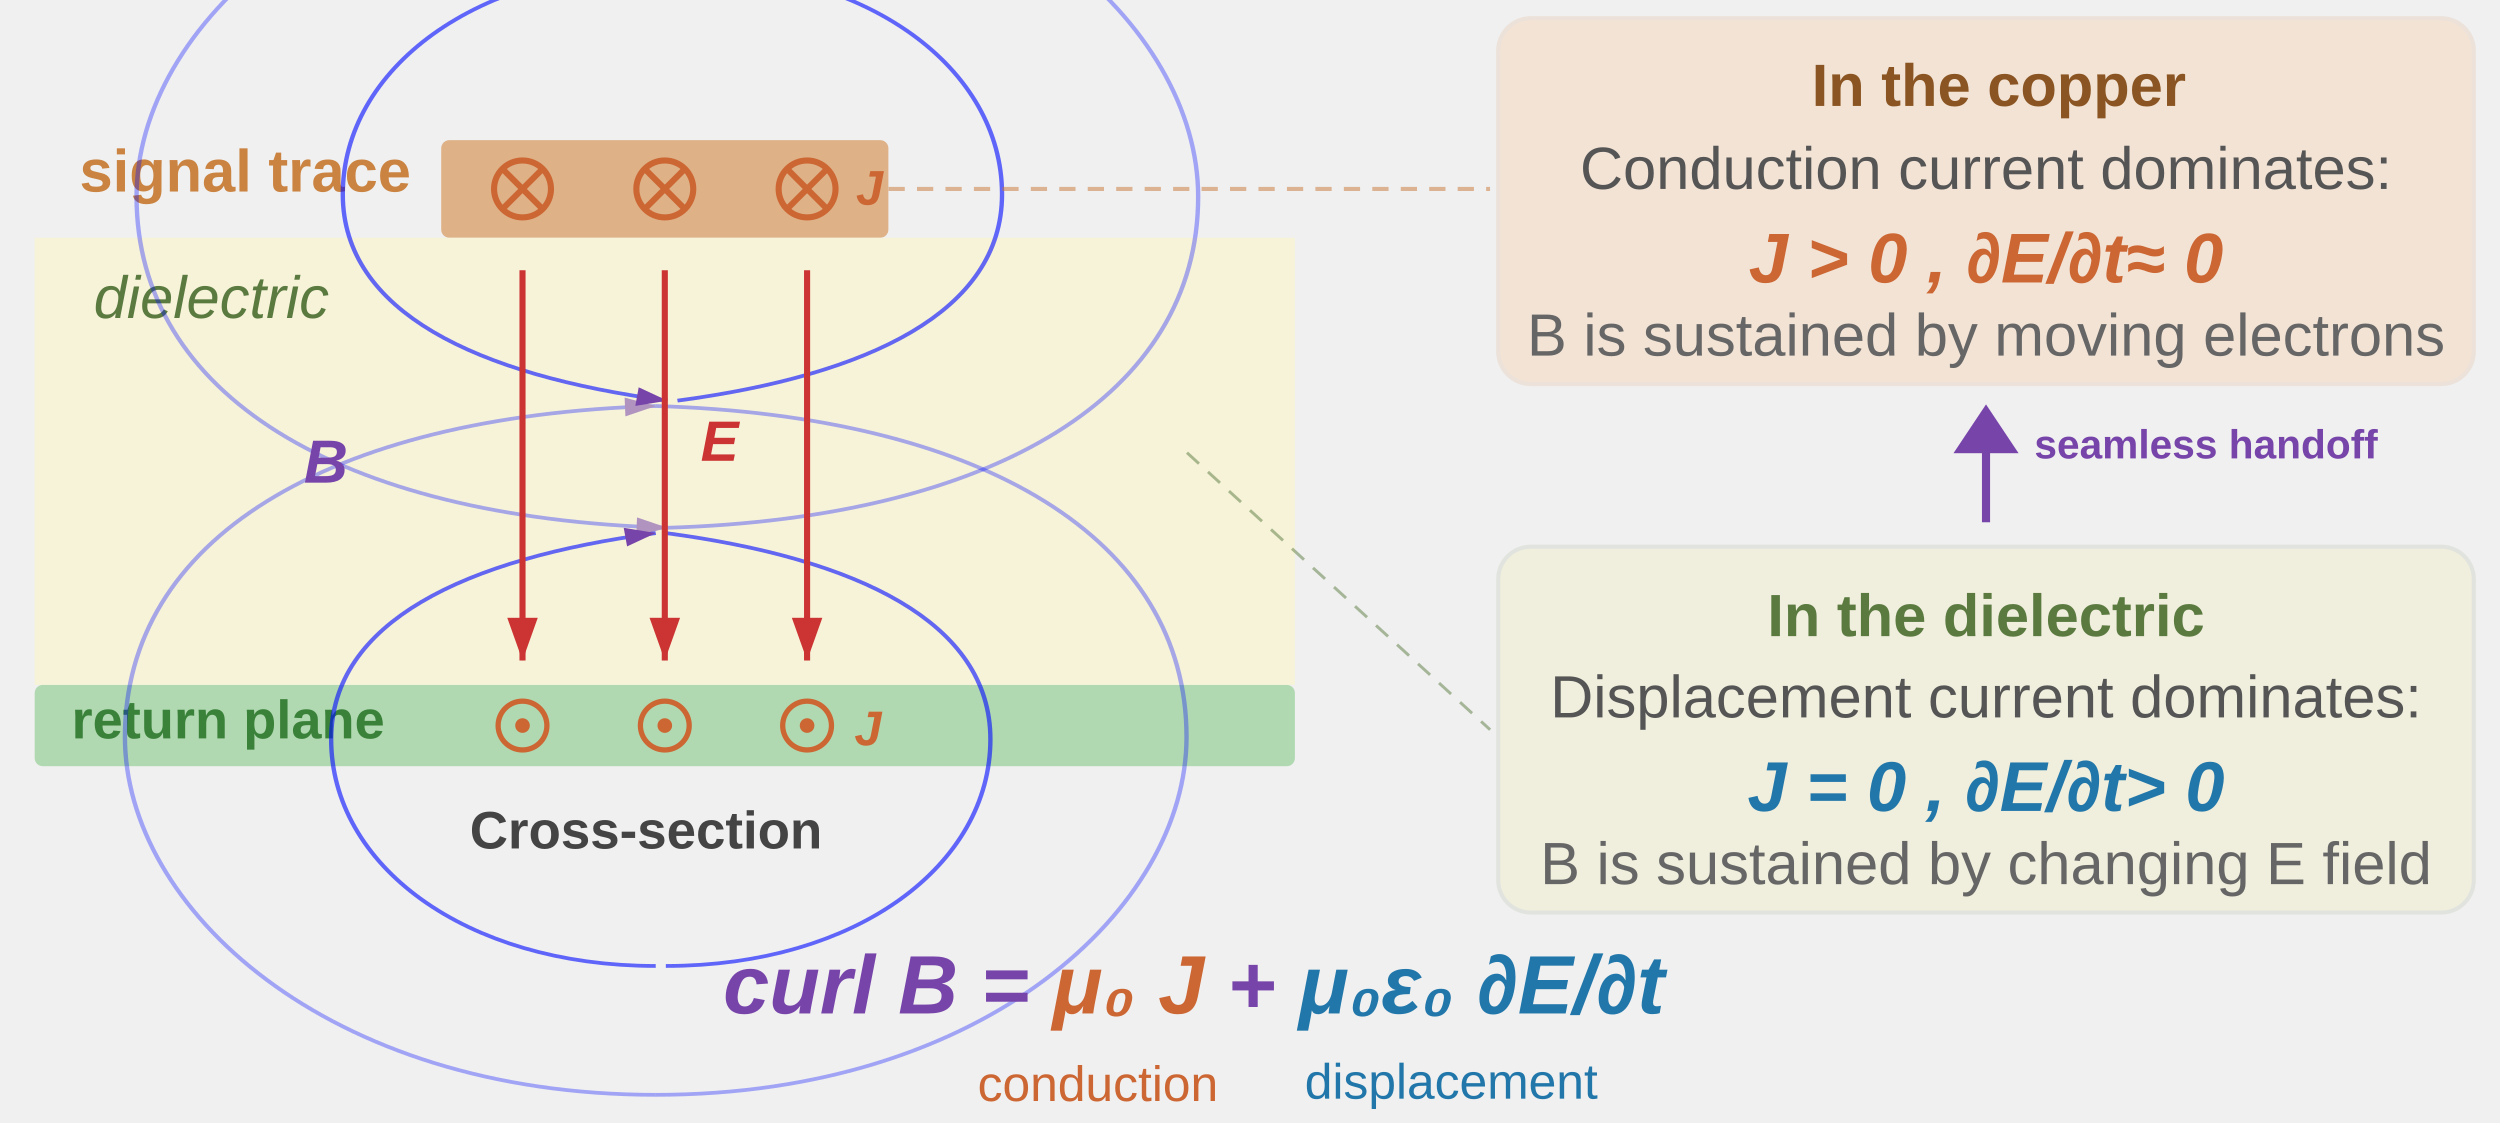
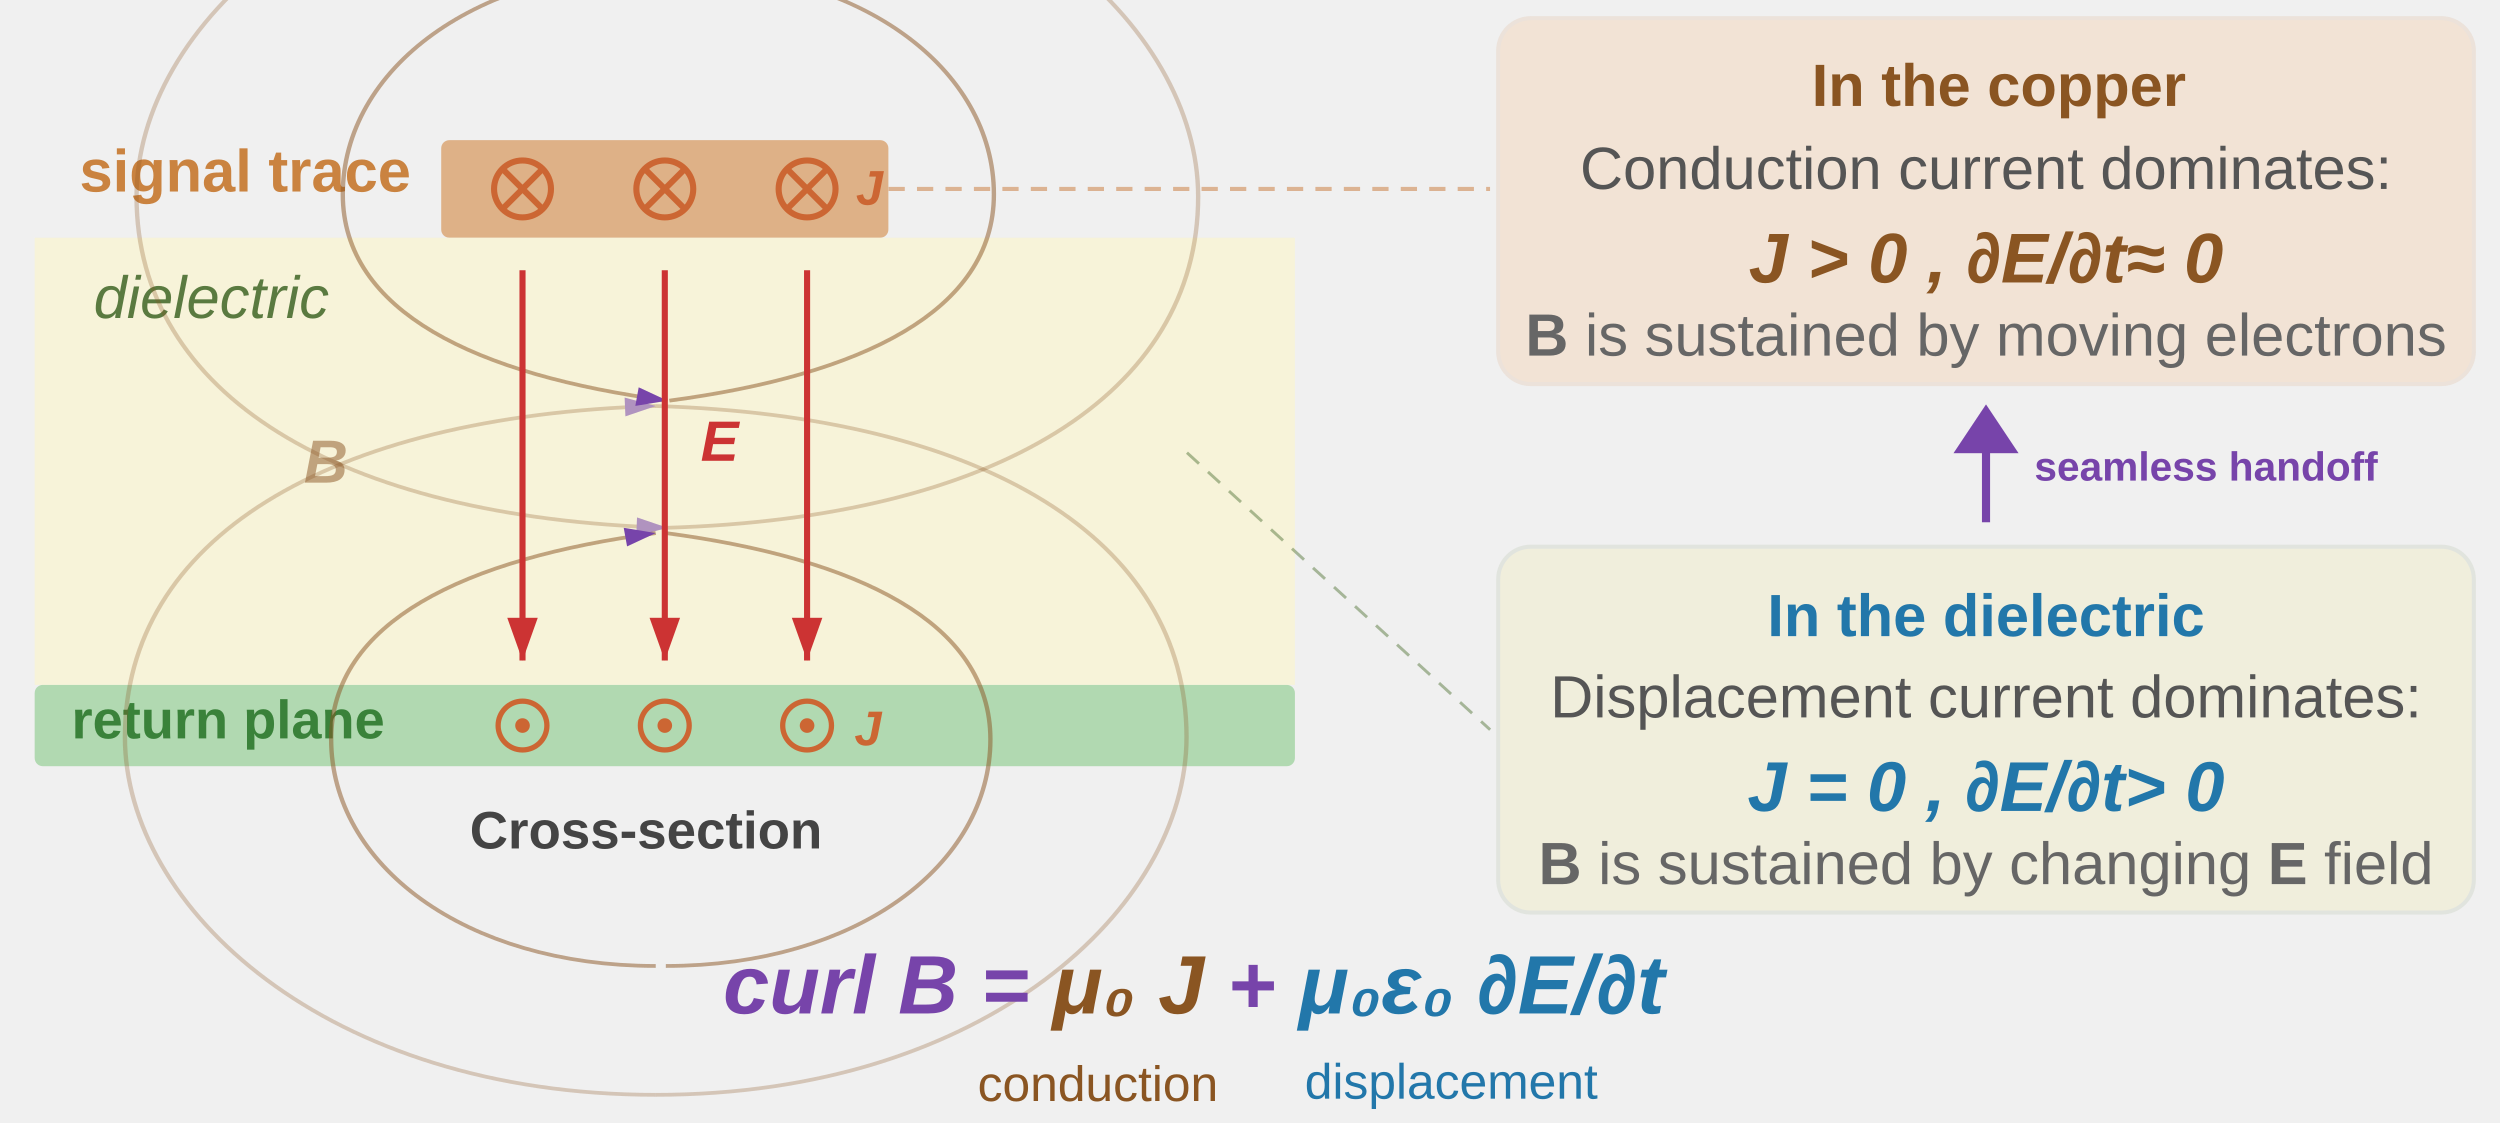
<svg xmlns="http://www.w3.org/2000/svg" viewBox="0 0 614.965 276.084" font-family="'Segoe UI', Arial, sans-serif" version="1.1" id="svg39" width="614.965" height="276.084">
  <defs id="defs4">
    <marker id="bArrow" markerWidth="7" markerHeight="5" refX="7" refY="2.5" orient="auto">
      <path d="M 0,0 7,2.5 0,5" fill="#7744aa" id="path1" />
    </marker>
    <marker id="jArrow" markerWidth="7" markerHeight="5" refX="7" refY="2.5" orient="auto">
      <path d="M 0,0 7,2.5 0,5" fill="#cc6633" id="path2" />
    </marker>
    <marker id="eArrow" markerWidth="7" markerHeight="5" refX="7" refY="2.5" orient="auto">
      <path d="M 0,0 7,2.5 0,5" fill="#cc3333" id="path3" />
    </marker>
    <marker id="deArrow" markerWidth="7" markerHeight="5" refX="7" refY="2.5" orient="auto">
      <path d="M 0,0 7,2.5 0,5" fill="#2277aa" id="path4" />
    </marker>
    <marker id="bArrow-0" markerWidth="7" markerHeight="5" refX="7" refY="2.5" orient="auto">
      <path d="M 0,0 7,2.5 0,5" fill="#7744aa" id="path1-9" />
    </marker>
    <marker id="marker2" markerWidth="7" markerHeight="5" refX="7" refY="2.5" orient="auto">
      <path d="M 0,0 7,2.5 0,5" fill="#7744aa" id="path2-4" />
    </marker>
  </defs>
  <text x="158.916" y="208.713" text-anchor="middle" font-size="13px" font-weight="600" fill="#444444" id="text4">Cross-section</text>
  <rect x="8.531" y="-14.895" width="310" height="72.448" rx="0" fill="#f0f4f8" opacity="0.4" id="rect4" style="display:none;stroke-width:0.952" />
  <text x="23.049" y="4.266" font-size="10px" fill="#888899" font-style="italic" id="text5" style="font-size:17.333px;display:none">air</text>
  <rect x="108.531" y="34.476" width="110" height="24" rx="2" fill="#c87533" id="rect5" style="fill:#deb187;fill-opacity:1" />
  <text x="60.315" y="47.119" text-anchor="middle" font-size="11" font-weight="600" fill="#ffffff" id="text6" style="font-size:14.667px;fill:#ca8340;fill-opacity:1">signal trace</text>
  <rect x="8.531" y="58.476" width="310" height="110" rx="0" fill="#d4e8c2" opacity="0.5" id="rect6" style="fill:#fdf6c2;fill-opacity:1" />
  <text x="23.049" y="78.217" font-size="10px" fill="#5a7a40" font-style="italic" id="text7" style="font-size:14.667px">dielectric</text>
  <rect x="8.531" y="168.476" width="310" height="20" rx="2" fill="#c87533" opacity="0.7" id="rect7" style="fill:#96cf96;fill-opacity:1" />
  <text x="56.119" y="181.636" text-anchor="middle" font-size="10" font-weight="600" fill="#ffffff" id="text8" style="font-size:13.333px;fill:#3a823a;fill-opacity:1">return plane</text>
  <g id="g4">
    <g id="g3">
      <g id="g2" transform="matrix(1.791313,0,0,1.53668,-129.151,-122.6877)" style="stroke:#0109ff;stroke-opacity:0.6;stroke-width:0.603;stroke-dasharray:none">
-         <path d="m 163.741,164.323 c 45.225,-1.607 72.891,-21.421 72.891,-53.018 0,-27.312 -27.667,-57.302 -72.891,-57.302" fill="none" stroke="#7744aa" stroke-width="0.694" opacity="0.55" id="path11" style="stroke:#0109ff;stroke-opacity:0.6;stroke-width:0.603;stroke-dasharray:none" />
-         <path d="m 163.741,54.003 c -45.225,0 -72.891,29.99 -72.891,57.302 0,31.596 27.667,51.411 72.891,53.018" fill="none" stroke="#7744aa" stroke-width="0.694" opacity="0.55" marker-end="url(#bArrow)" id="path10" style="stroke:#0109ff;stroke-opacity:0.6;stroke-width:0.603;stroke-dasharray:none" />
+         <path d="m 163.741,164.323 c 45.225,-1.607 72.891,-21.421 72.891,-53.018 0,-27.312 -27.667,-57.302 -72.891,-57.302" fill="none" stroke="#7744aa" stroke-width="0.694" opacity="0.55" id="path11" style="stroke:#8a5522;stroke-opacity:0.5;stroke-width:0.603;stroke-dasharray:none" />
+         <path d="m 163.741,54.003 c -45.225,0 -72.891,29.99 -72.891,57.302 0,31.596 27.667,51.411 72.891,53.018" fill="none" stroke="#7744aa" stroke-width="0.694" opacity="0.55" marker-end="url(#bArrow)" id="path10" style="stroke:#8a5522;stroke-opacity:0.5;stroke-width:0.603;stroke-dasharray:none" />
      </g>
-       <g id="g1" transform="matrix(1.364167,0,0,1.170252,-59.20953,-82.46481)" style="stroke:#0109ff;stroke-opacity:0.6;stroke-width:0.791;stroke-dasharray:none">
-         <path d="m 165.563,154.683 c 34.584,-5.355 58.526,-18.744 58.526,-43.378 0,-26.241 -23.942,-47.662 -58.526,-47.662" fill="none" stroke="#7744aa" stroke-width="0.961" stroke-dasharray="none" id="path9" style="stroke:#0109ff;stroke-opacity:0.6;stroke-width:0.791;stroke-dasharray:none" />
-         <path d="m 163.741,63.643 c -34.584,0 -58.526,21.421 -58.526,47.662 0,24.634 23.942,38.023 58.526,43.378" fill="none" stroke="#7744aa" stroke-width="0.961" stroke-dasharray="none" marker-end="url(#bArrow)" id="path8" style="stroke:#0109ff;stroke-opacity:0.6;stroke-width:0.791;stroke-dasharray:none" />
+       <g id="g1" transform="matrix(1.364167,0,0,1.170252,-59.20953,-82.46481)" style="stroke:#8a5522;stroke-opacity:0.5;stroke-width:0.791;stroke-dasharray:none">
+         <path d="m 164.097,154.683 c 34.584,-5.355 58.526,-18.744 58.526,-43.378 0,-26.241 -23.942,-47.662 -58.526,-47.662" fill="none" stroke="#7744aa" stroke-width="0.961" stroke-dasharray="none" id="path9" style="stroke:#8a5522;stroke-width:0.791;stroke-dasharray:none;stroke-opacity:0.5" />
+         <path d="m 163.741,63.643 c -34.584,0 -58.526,21.421 -58.526,47.662 0,24.634 23.942,38.023 58.526,43.378" fill="none" stroke="#7744aa" stroke-width="0.961" stroke-dasharray="none" marker-end="url(#bArrow)" id="path8" style="stroke:#8a5522;stroke-opacity:0.5;stroke-width:0.791;stroke-dasharray:none" />
      </g>
    </g>
    <g id="g3-8" transform="matrix(1.000002,0,0,-0.9994802,-2.861031,229.6319)">
-       <g id="g2-2" transform="matrix(1.791313,0,0,1.53668,-129.151,-122.6877)" style="stroke:#0109ff;stroke-width:0.603;stroke-dasharray:none;stroke-opacity:0.6">
-         <path d="m 163.741,164.323 c 45.225,-1.607 72.891,-21.421 72.891,-53.018 0,-27.312 -27.667,-57.302 -72.891,-57.302" fill="none" stroke="#7744aa" stroke-width="0.694" opacity="0.55" id="path11-4" style="stroke:#0109ff;stroke-width:0.603;stroke-dasharray:none;stroke-opacity:0.6" />
-         <path d="m 163.741,54.003 c -45.225,0 -72.891,29.99 -72.891,57.302 0,31.596 27.667,51.411 72.891,53.018" fill="none" stroke="#7744aa" stroke-width="0.694" opacity="0.55" marker-end="url(#bArrow-0)" id="path10-5" style="stroke:#0109ff;stroke-width:0.603;stroke-dasharray:none;stroke-opacity:0.6;marker-end:url(#bArrow-0)" />
+       <g id="g2-2" transform="matrix(1.791313,0,0,1.53668,-129.151,-122.6877)" style="stroke:#8a5522;stroke-width:0.603;stroke-dasharray:none;stroke-opacity:0.5">
+         <path d="m 163.741,164.323 c 45.225,-1.607 72.891,-21.421 72.891,-53.018 0,-27.312 -27.667,-57.302 -72.891,-57.302" fill="none" stroke="#7744aa" stroke-width="0.694" opacity="0.55" id="path11-4" style="stroke:#8a5522;stroke-width:0.603;stroke-dasharray:none;stroke-opacity:0.5" />
+         <path d="m 163.741,54.003 c -45.225,0 -72.891,29.99 -72.891,57.302 0,31.596 27.667,51.411 72.891,53.018" fill="none" stroke="#7744aa" stroke-width="0.694" opacity="0.55" marker-end="url(#bArrow-0)" id="path10-5" style="stroke:#8a5522;stroke-width:0.603;stroke-dasharray:none;stroke-opacity:0.5;marker-end:url(#bArrow-0)" />
      </g>
-       <g id="g1-5" transform="matrix(1.364167,0,0,1.170252,-59.20953,-82.46481)" style="stroke:#0109ff;stroke-width:0.791;stroke-dasharray:none;stroke-opacity:0.6">
-         <path d="m 165.563,154.683 c 34.584,-5.355 58.526,-18.744 58.526,-43.378 0,-26.241 -23.942,-47.662 -58.526,-47.662" fill="none" stroke="#7744aa" stroke-width="0.961" stroke-dasharray="none" id="path9-1" style="stroke:#0109ff;stroke-width:0.791;stroke-dasharray:none;stroke-opacity:0.6" />
-         <path d="m 163.741,63.643 c -34.584,0 -58.526,21.421 -58.526,47.662 0,24.634 23.942,38.023 58.526,43.378" fill="none" stroke="#7744aa" stroke-width="0.961" stroke-dasharray="none" marker-end="url(#bArrow-0)" id="path8-7" style="stroke:#0109ff;stroke-width:0.791;stroke-dasharray:none;stroke-opacity:0.6;marker-end:url(#bArrow-0)" />
+       <g id="g1-5" transform="matrix(1.364167,0,0,1.170252,-59.20953,-82.46481)" style="stroke:#8a5522;stroke-width:0.791;stroke-dasharray:none;stroke-opacity:0.5">
+         <path d="m 165.563,154.683 c 34.584,-5.355 58.526,-18.744 58.526,-43.378 0,-26.241 -23.942,-47.662 -58.526,-47.662" fill="none" stroke="#7744aa" stroke-width="0.961" stroke-dasharray="none" id="path9-1" style="stroke:#8a5522;stroke-width:0.791;stroke-dasharray:none;stroke-opacity:0.5" />
+         <path d="m 163.741,63.643 c -34.584,0 -58.526,21.421 -58.526,47.662 0,24.634 23.942,38.023 58.526,43.378" fill="none" stroke="#7744aa" stroke-width="0.961" stroke-dasharray="none" marker-end="url(#bArrow-0)" id="path8-7" style="stroke:#8a5522;stroke-width:0.791;stroke-dasharray:none;stroke-opacity:0.5;marker-end:url(#bArrow-0)" />
      </g>
    </g>
  </g>
-   <text x="80.168" y="118.734" text-anchor="middle" font-size="15px" font-weight="bold" fill="#7744aa" font-style="italic" id="text11">B</text>
+   <text x="80.168" y="118.734" text-anchor="middle" font-size="15px" font-weight="bold" fill="#7744aa" font-style="italic" id="text11" style="fill:#8a5522;fill-opacity:0.502">B</text>
  <circle cx="128.531" cy="46.476" r="7" fill="none" stroke="#cc6633" stroke-width="1.5" id="circle11" />
  <line x1="123.531" y1="41.476" x2="133.531" y2="51.476" stroke="#cc6633" stroke-width="1.5" id="line11" />
  <line x1="133.531" y1="41.476" x2="123.531" y2="51.476" stroke="#cc6633" stroke-width="1.5" id="line12" />
  <circle cx="163.531" cy="46.476" r="7" fill="none" stroke="#cc6633" stroke-width="1.5" id="circle12" />
  <line x1="158.531" y1="41.476" x2="168.531" y2="51.476" stroke="#cc6633" stroke-width="1.5" id="line13" />
  <line x1="168.531" y1="41.476" x2="158.531" y2="51.476" stroke="#cc6633" stroke-width="1.5" id="line14" />
  <circle cx="198.531" cy="46.476" r="7" fill="none" stroke="#cc6633" stroke-width="1.5" id="circle14" />
  <line x1="193.531" y1="41.476" x2="203.531" y2="51.476" stroke="#cc6633" stroke-width="1.5" id="line15" />
  <line x1="203.531" y1="41.476" x2="193.531" y2="51.476" stroke="#cc6633" stroke-width="1.5" id="line16" />
  <circle cx="128.531" cy="178.476" r="6" fill="none" stroke="#cc6633" stroke-width="1.3" id="circle16" />
  <circle cx="128.531" cy="178.476" r="1.8" fill="#cc6633" id="circle17" />
  <circle cx="163.531" cy="178.476" r="6" fill="none" stroke="#cc6633" stroke-width="1.3" id="circle18" />
  <circle cx="163.531" cy="178.476" r="1.8" fill="#cc6633" id="circle19" />
  <circle cx="198.531" cy="178.476" r="6" fill="none" stroke="#cc6633" stroke-width="1.3" id="circle20" />
  <circle cx="198.531" cy="178.476" r="1.8" fill="#cc6633" id="circle21" />
  <line x1="128.531" y1="66.476" x2="128.531" y2="162.476" stroke="#cc3333" stroke-width="1.5" marker-end="url(#eArrow)" id="line21" />
  <line x1="163.531" y1="66.476" x2="163.531" y2="162.476" stroke="#cc3333" stroke-width="1.5" marker-end="url(#eArrow)" id="line22" />
  <line x1="198.531" y1="66.476" x2="198.531" y2="162.476" stroke="#cc3333" stroke-width="1.5" marker-end="url(#eArrow)" id="line23" />
  <text x="172.35" y="113.343" font-size="14px" font-weight="bold" fill="#cc3333" font-style="italic" id="text23">E</text>
  <text x="210.559" y="50.35" font-size="12px" font-weight="bold" fill="#cc6633" font-style="italic" id="text24">J</text>
  <text x="210.182" y="183.312" font-size="12px" font-weight="bold" fill="#cc6633" font-style="italic" id="text24-1">J</text>
  <rect x="368.531" y="4.476" width="240" height="90" rx="8" fill="#c87533" opacity="0.12" stroke="#c87533" stroke-width="1" id="rect25" style="fill:#ff8005;fill-opacity:1" />
  <text x="491.69" y="26.056" text-anchor="middle" font-size="12px" font-weight="600" fill="#8a5522" id="text26" style="font-size:14.667px;text-align:center;text-anchor:middle">In the copper</text>
  <text x="488.531" y="46.476" text-anchor="middle" font-size="11px" fill="#555555" id="text27" style="font-size:14.667px">Conduction current dominates:</text>
-   <text x="488.531" y="69.476" text-anchor="middle" font-size="14px" fill="#cc6633" font-style="italic" font-weight="600" id="text28" style="font-size:17.333px">J &gt; 0 , ∂E/∂t≈ 0</text>
-   <text x="488.531" y="87.476" text-anchor="middle" font-size="11px" fill="#666666" id="text29" style="font-size:14.667px">B is sustained by moving electrons</text>
+   <text x="488.531" y="69.476" text-anchor="middle" font-size="14px" fill="#cc6633" font-style="italic" font-weight="600" id="text28" style="font-size:17.333px;fill:#8a5522;fill-opacity:1">J &gt; 0 , ∂E/∂t≈ 0</text>
+   <text x="488.531" y="87.476" text-anchor="middle" font-size="11px" fill="#666666" id="text29" style="font-size:14.667px">
+     <tspan style="font-style:normal;font-variant:normal;font-weight:bold;font-stretch:normal;font-family:'Segoe UI', Arial, sans-serif;-inkscape-font-specification:'Segoe UI, Arial, sans-serif Bold'" id="tspan4">B</tspan> is sustained by moving electrons</text>
  <g id="g5" transform="rotate(180,488.5315,113.9755)">
    <line x1="488.531" y1="99.476" x2="488.531" y2="119.476" stroke="#7744aa" stroke-width="2" id="line29" />
    <polygon points="520,204 528,192 512,192 " fill="#7744aa" id="polygon29" transform="translate(-31.46853,-75.52447)" />
  </g>
-   <text x="500.42" y="112.762" font-size="10px" fill="#7744aa" font-weight="600" id="text30">seamless handoff</text>
+   <text x="500.42" y="118.217" font-size="10px" fill="#7744aa" font-weight="600" id="text30">seamless handoff</text>
  <text x="528.531" y="131.476" font-size="10px" fill="#7744aa" font-weight="600" id="text31" />
  <rect x="368.531" y="134.476" width="240" height="90" rx="8" fill="#5a7a40" opacity="0.1" stroke="#5a7a40" stroke-width="1" id="rect31" style="fill:#f7de26;fill-opacity:1" />
-   <text x="488.531" y="156.476" text-anchor="middle" font-size="12px" font-weight="600" fill="#5a7a40" id="text32" style="font-size:14.667px">In the dielectric</text>
+   <text x="488.531" y="156.476" text-anchor="middle" font-size="12px" font-weight="600" fill="#5a7a40" id="text32" style="font-size:14.667px">
+     <tspan style="fill:#2277aa;fill-opacity:1" id="tspan2">In the dielectric</tspan>
+   </text>
  <text x="488.531" y="176.476" text-anchor="middle" font-size="11px" fill="#555555" id="text33" style="font-size:14.667px">Displacement current dominates:</text>
  <text x="488.531" y="199.476" text-anchor="middle" font-size="14px" fill="#2277aa" font-style="italic" font-weight="600" id="text34" style="font-size:17.333px">J = 0 , ∂E/∂t&gt; 0</text>
-   <text x="488.531" y="217.476" text-anchor="middle" font-size="11px" fill="#666666" id="text35" style="font-size:14.667px">B is sustained by changing E field</text>
+   <text x="488.531" y="217.476" text-anchor="middle" font-size="11px" fill="#666666" id="text35" style="font-size:14.667px">
+     <tspan style="font-style:normal;font-variant:normal;font-weight:bold;font-stretch:normal;font-family:'Segoe UI', Arial, sans-serif;-inkscape-font-specification:'Segoe UI, Arial, sans-serif Bold'" id="tspan5">B</tspan> is sustained by changing <tspan style="font-style:normal;font-variant:normal;font-weight:bold;font-stretch:normal;font-family:'Segoe UI', Arial, sans-serif;-inkscape-font-specification:'Segoe UI, Arial, sans-serif Bold'" id="tspan6">E</tspan> field</text>
  <line x1="218.566" y1="46.476" x2="366.531" y2="46.476" stroke="#c87533" stroke-width="1.009" stroke-dasharray="4, 3" opacity="0.5" id="line35" />
  <line x1="291.977" y1="111.355" x2="366.548" y2="179.499" stroke="#5a7a40" stroke-width="0.728" stroke-dasharray="4, 3" opacity="0.5" id="line36" />
  <g id="g39" transform="matrix(1.359117,0,0,1.359117,-123.3743,-198.8657)">
    <rect x="86.853" y="281.748" width="440" height="70" rx="10" fill="#f8f4fc" stroke="#7744aa" stroke-width="1.2" id="rect36" style="display:none" />
    <text x="306.853" y="303.748" text-anchor="middle" font-size="12px" fill="#555555" id="text36" style="display:none">One continuous B field, two sources:</text>
-     <text x="306.853" y="329.748" text-anchor="middle" font-size="15px" fill="#7744aa" font-weight="600" font-style="italic" id="text37">curl B = <tspan fill="#cc6633" id="tspan36">μ₀ J</tspan> + <tspan fill="#2277aa" id="tspan37">μ₀ε₀ ∂E/∂t</tspan>
+     <text x="306.853" y="329.748" text-anchor="middle" font-size="15px" fill="#7744aa" font-weight="600" font-style="italic" id="text37">curl B = <tspan fill="#cc6633" id="tspan36" style="fill:#8a5522;fill-opacity:1">μ₀ J</tspan> + <tspan style="fill:#2277aa;fill-opacity:1" id="tspan3">μ₀ε₀ ∂E/∂t</tspan>
    </text>
-     <text x="267.72" y="345.587" font-size="9px" fill="#cc6633" id="text38">conduction</text>
+     <text x="267.72" y="345.587" font-size="9px" fill="#cc6633" id="text38">
+       <tspan style="fill:#8a5522;fill-opacity:1" id="tspan1">conduction</tspan>
+     </text>
    <text x="326.923" y="345.168" font-size="9px" fill="#2277aa" id="text39">displacement</text>
  </g>
</svg>
